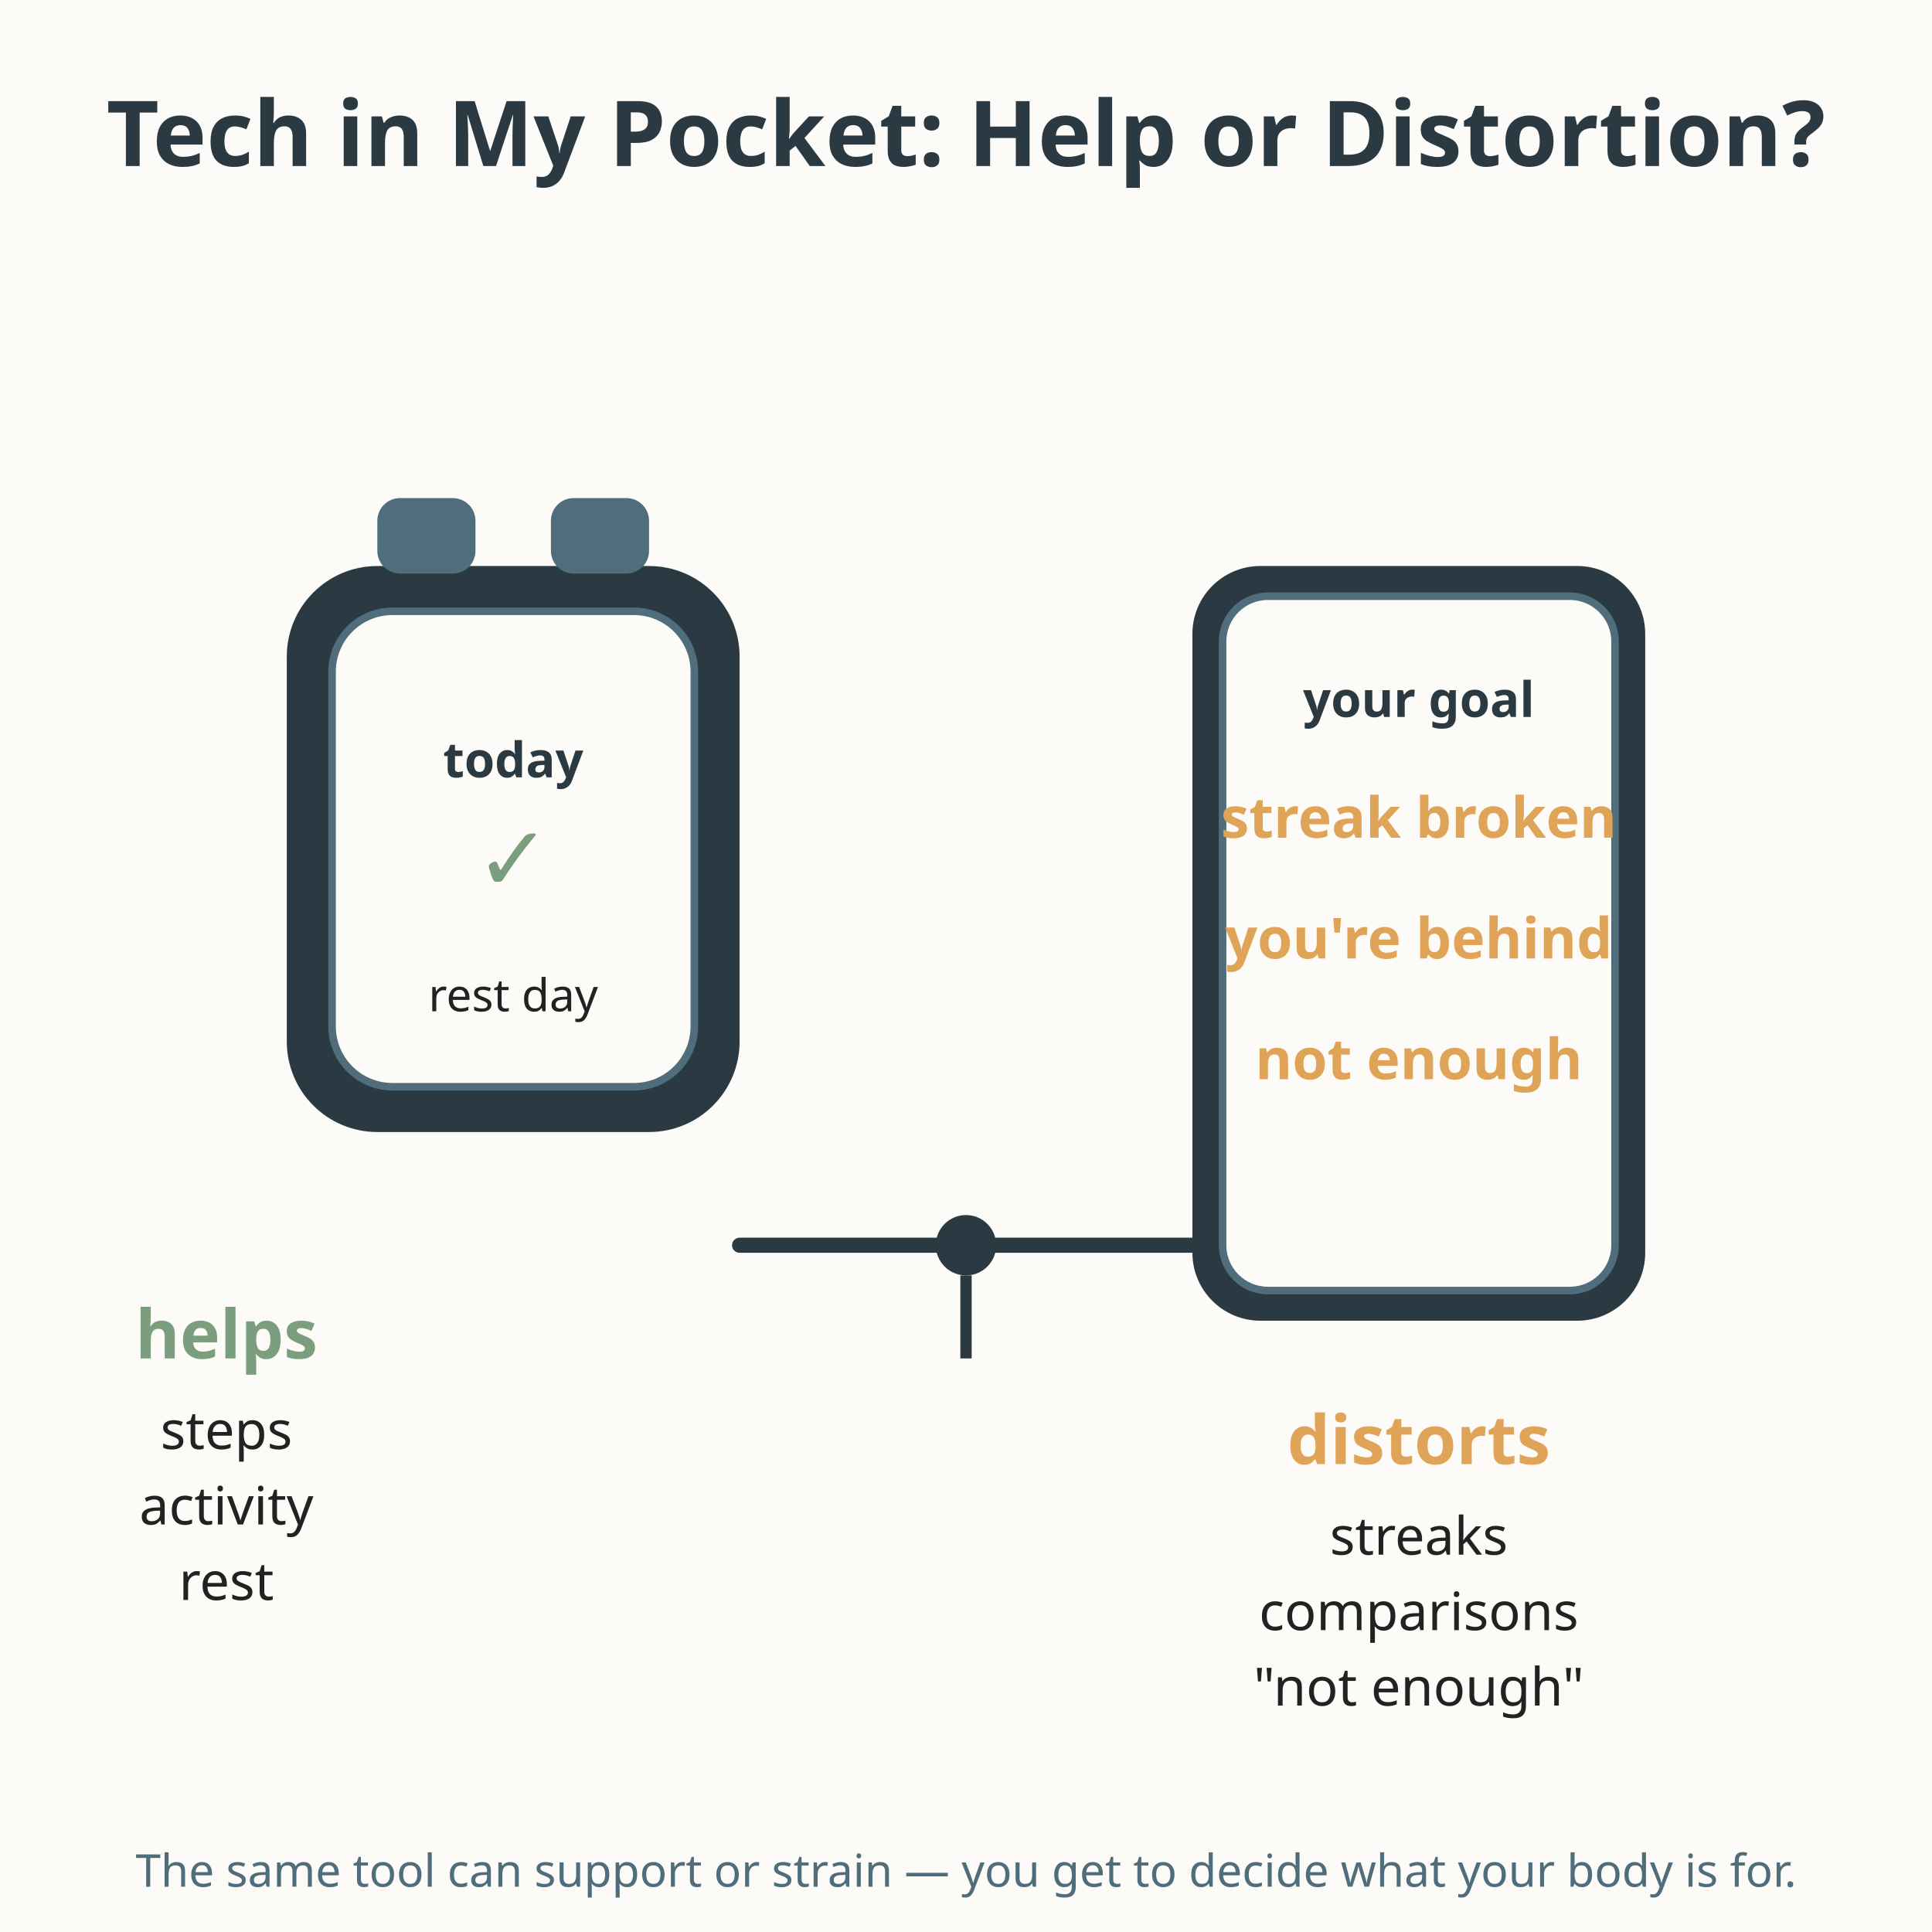
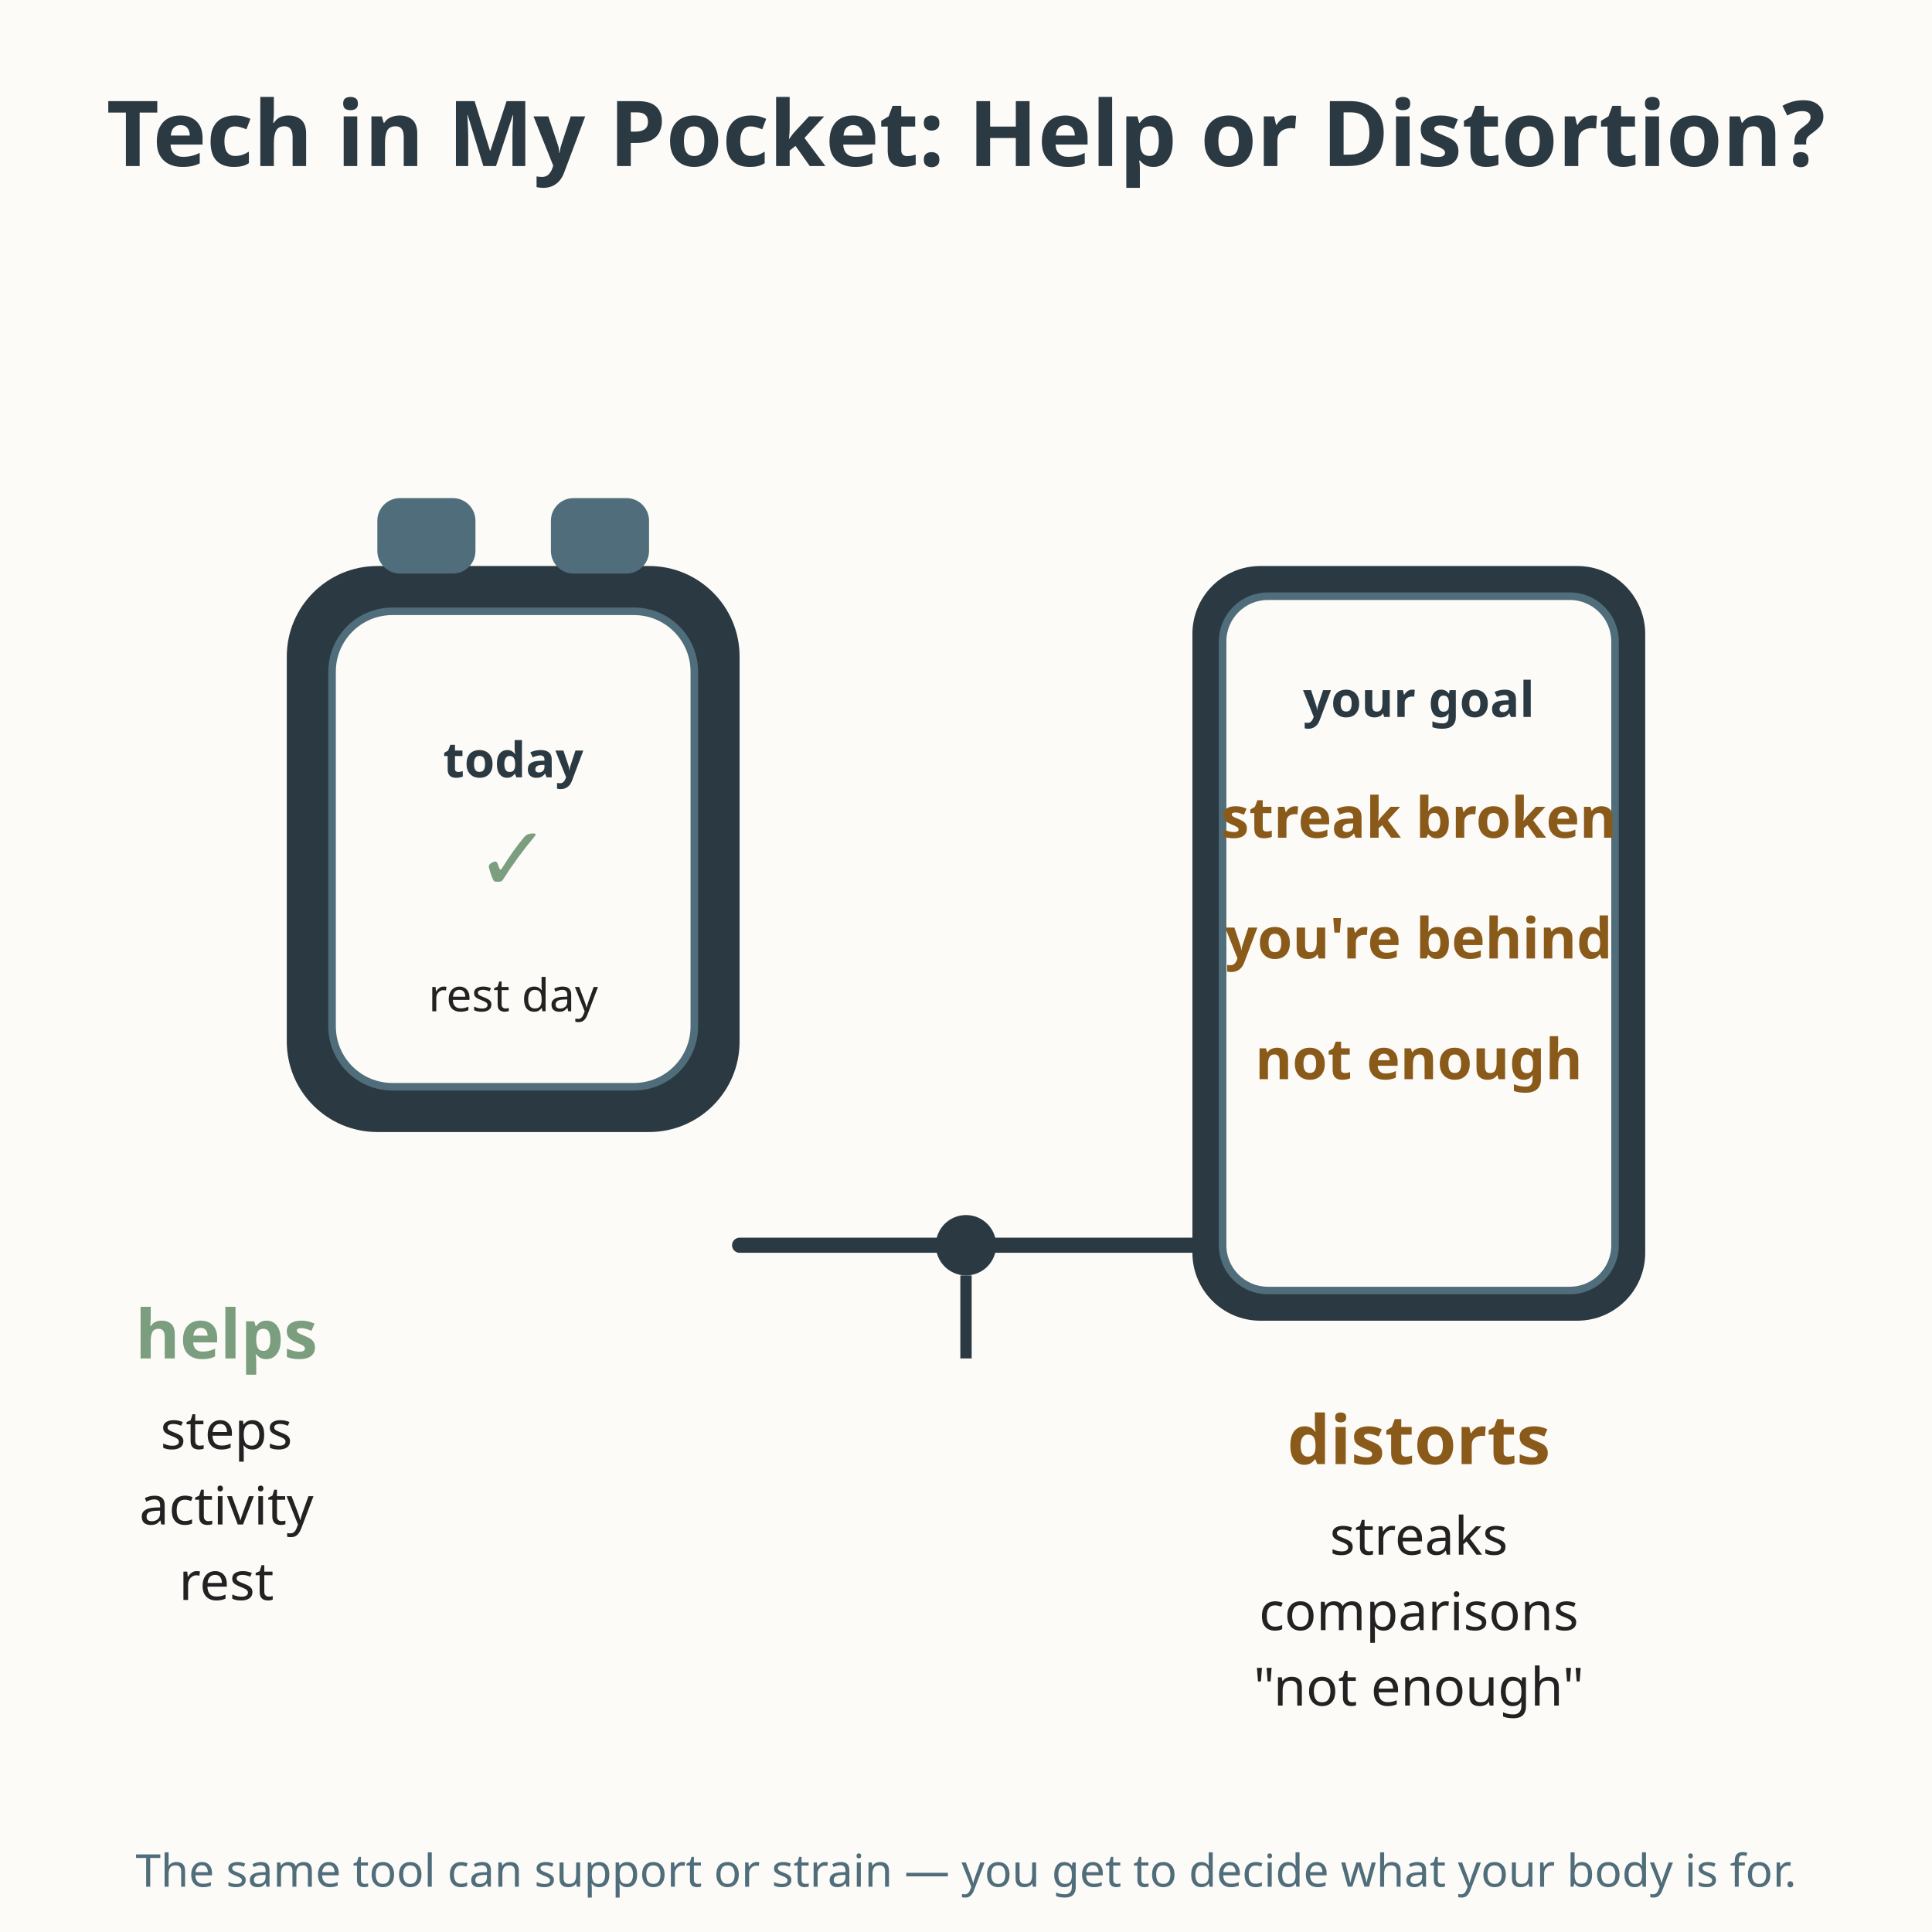
<svg xmlns="http://www.w3.org/2000/svg" viewBox="0 0 512 512" role="img" aria-labelledby="title-L-10-002-09-tracker-help-distortion desc-L-10-002-09-tracker-help-distortion">
  <rect width="512" height="512" fill="#fdfbf7" />
  <text x="256" y="44" text-anchor="middle" font-family="sans-serif" font-size="24.1" font-weight="bold" fill="#2b3a42">Tech in My Pocket: Help or Distortion?</text>
  <g transform="translate(76,150)">
    <rect x="0" y="0" width="120" height="150" rx="24" fill="#2b3a42" />
    <rect x="24" y="-18" width="26" height="20" rx="6" fill="#4f6d7a" />
    <rect x="70" y="-18" width="26" height="20" rx="6" fill="#4f6d7a" />
    <rect x="12" y="12" width="96" height="126" rx="16" fill="#fdfbf7" stroke="#4f6d7a" stroke-width="2" />
    <text x="60" y="56" text-anchor="middle" font-family="sans-serif" font-size="13" font-weight="bold" fill="#2b3a42">today</text>
    <text x="60" y="86" text-anchor="middle" font-family="sans-serif" font-size="24" font-weight="bold" fill="#7a9e7e">✓</text>
    <text x="60" y="118" text-anchor="middle" font-family="sans-serif" font-size="12" fill="#222222">rest day</text>
  </g>
  <text x="60" y="360" text-anchor="middle" font-family="sans-serif" font-size="18" font-weight="bold" fill="#7a9e7e">helps</text>
  <g font-family="sans-serif" font-size="14" fill="#222222">
    <text x="60" y="384" text-anchor="middle">steps</text>
    <text x="60" y="404" text-anchor="middle">activity</text>
    <text x="60" y="424" text-anchor="middle">rest</text>
  </g>
  <g transform="translate(316,150)">
    <rect x="0" y="0" width="120" height="200" rx="18" fill="#2b3a42" />
    <rect x="8" y="8" width="104" height="184" rx="12" fill="#fdfbf7" stroke="#4f6d7a" stroke-width="2" />
    <text x="60" y="40" text-anchor="middle" font-family="sans-serif" font-size="13" font-weight="bold" fill="#2b3a42">your goal</text>
-     <text x="60" y="72" text-anchor="middle" font-family="sans-serif" font-size="15" font-weight="bold" fill="#e0a458">streak broken</text>
-     <text x="60" y="104" text-anchor="middle" font-family="sans-serif" font-size="15" font-weight="bold" fill="#e0a458">you're behind</text>
-     <text x="60" y="136" text-anchor="middle" font-family="sans-serif" font-size="15" font-weight="bold" fill="#e0a458">not enough</text>
+     <text x="60" y="72" text-anchor="middle" font-family="sans-serif" font-size="15" font-weight="bold" fill="#8a5a1a">streak broken</text>
+     <text x="60" y="104" text-anchor="middle" font-family="sans-serif" font-size="15" font-weight="bold" fill="#8a5a1a">you're behind</text>
+     <text x="60" y="136" text-anchor="middle" font-family="sans-serif" font-size="15" font-weight="bold" fill="#8a5a1a">not enough</text>
  </g>
-   <text x="376" y="388" text-anchor="middle" font-family="sans-serif" font-size="18" font-weight="bold" fill="#e0a458">distorts</text>
+   <text x="376" y="388" text-anchor="middle" font-family="sans-serif" font-size="18" font-weight="bold" fill="#8a5a1a">distorts</text>
  <g font-family="sans-serif" font-size="14" fill="#222222">
    <text x="376" y="412" text-anchor="middle">streaks</text>
    <text x="376" y="432" text-anchor="middle">comparisons</text>
    <text x="376" y="452" text-anchor="middle">"not enough"</text>
  </g>
  <g>
    <line x1="196" y1="330" x2="316" y2="330" stroke="#2b3a42" stroke-width="4" stroke-linecap="round" />
    <circle cx="256" cy="330" r="8" fill="#2b3a42" />
    <line x1="256" y1="338" x2="256" y2="360" stroke="#2b3a42" stroke-width="3" />
  </g>
  <text x="256" y="500" text-anchor="middle" font-family="sans-serif" font-size="12" fill="#4f6d7a">The same tool can support or strain — you get to decide what your body is for.</text>
</svg>
